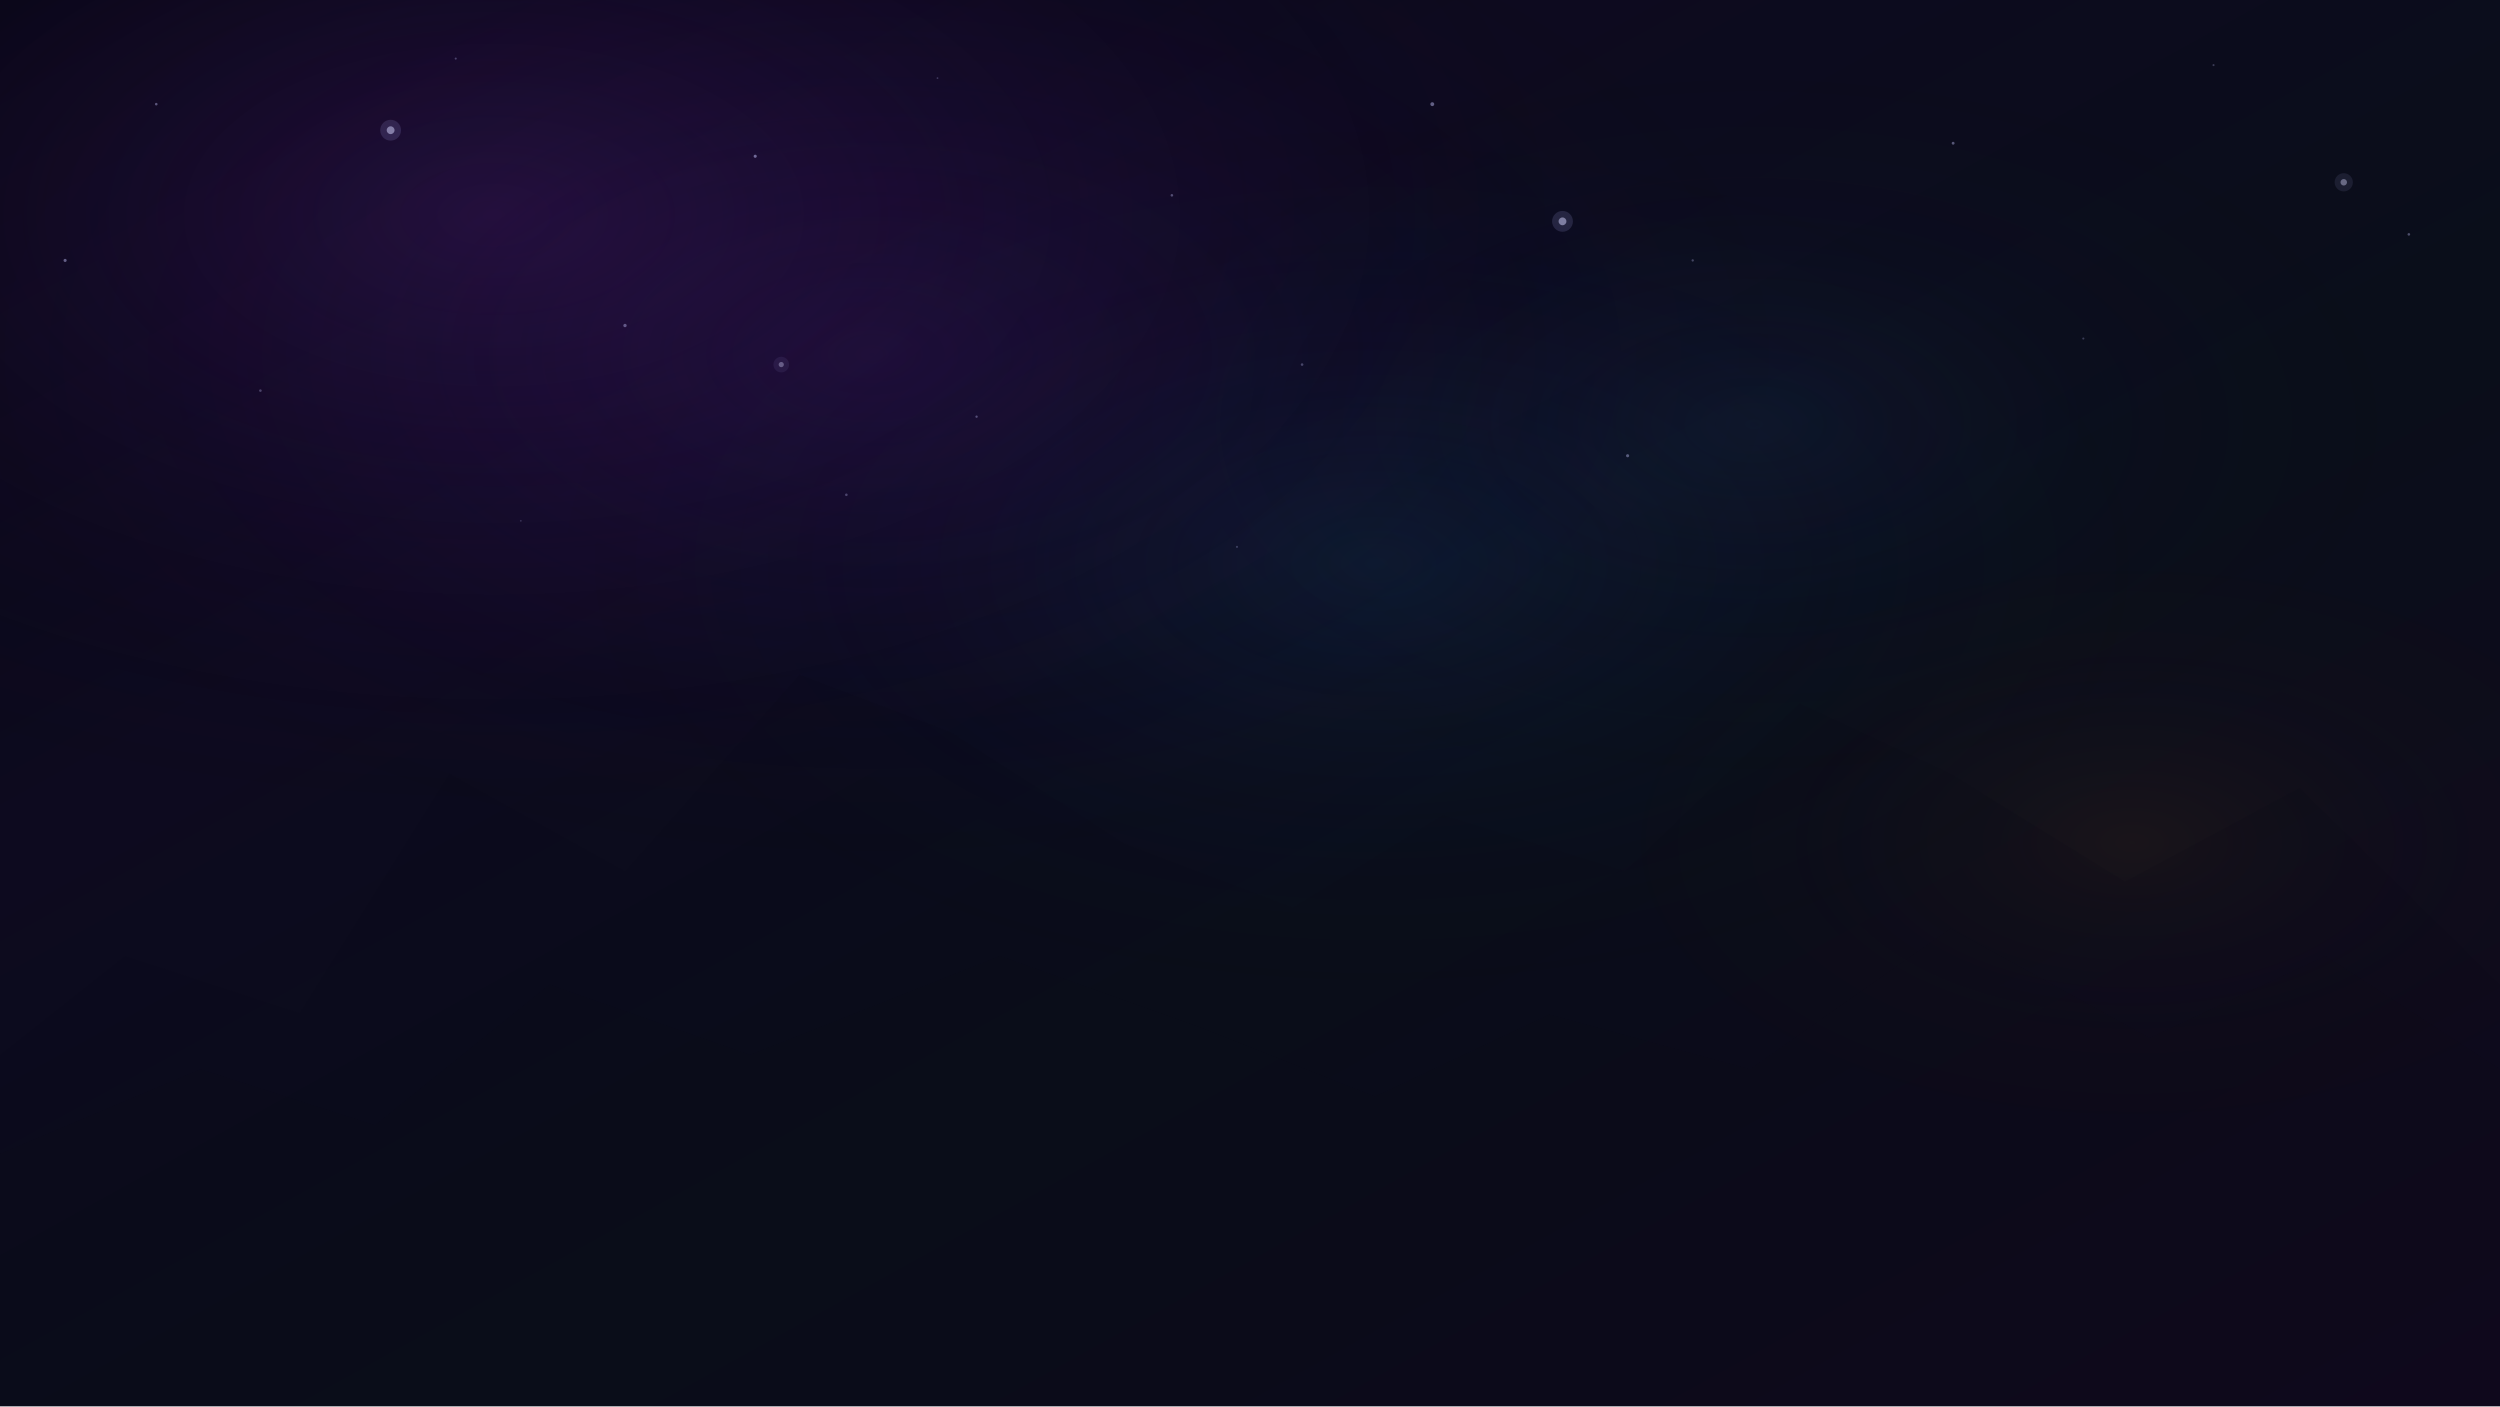
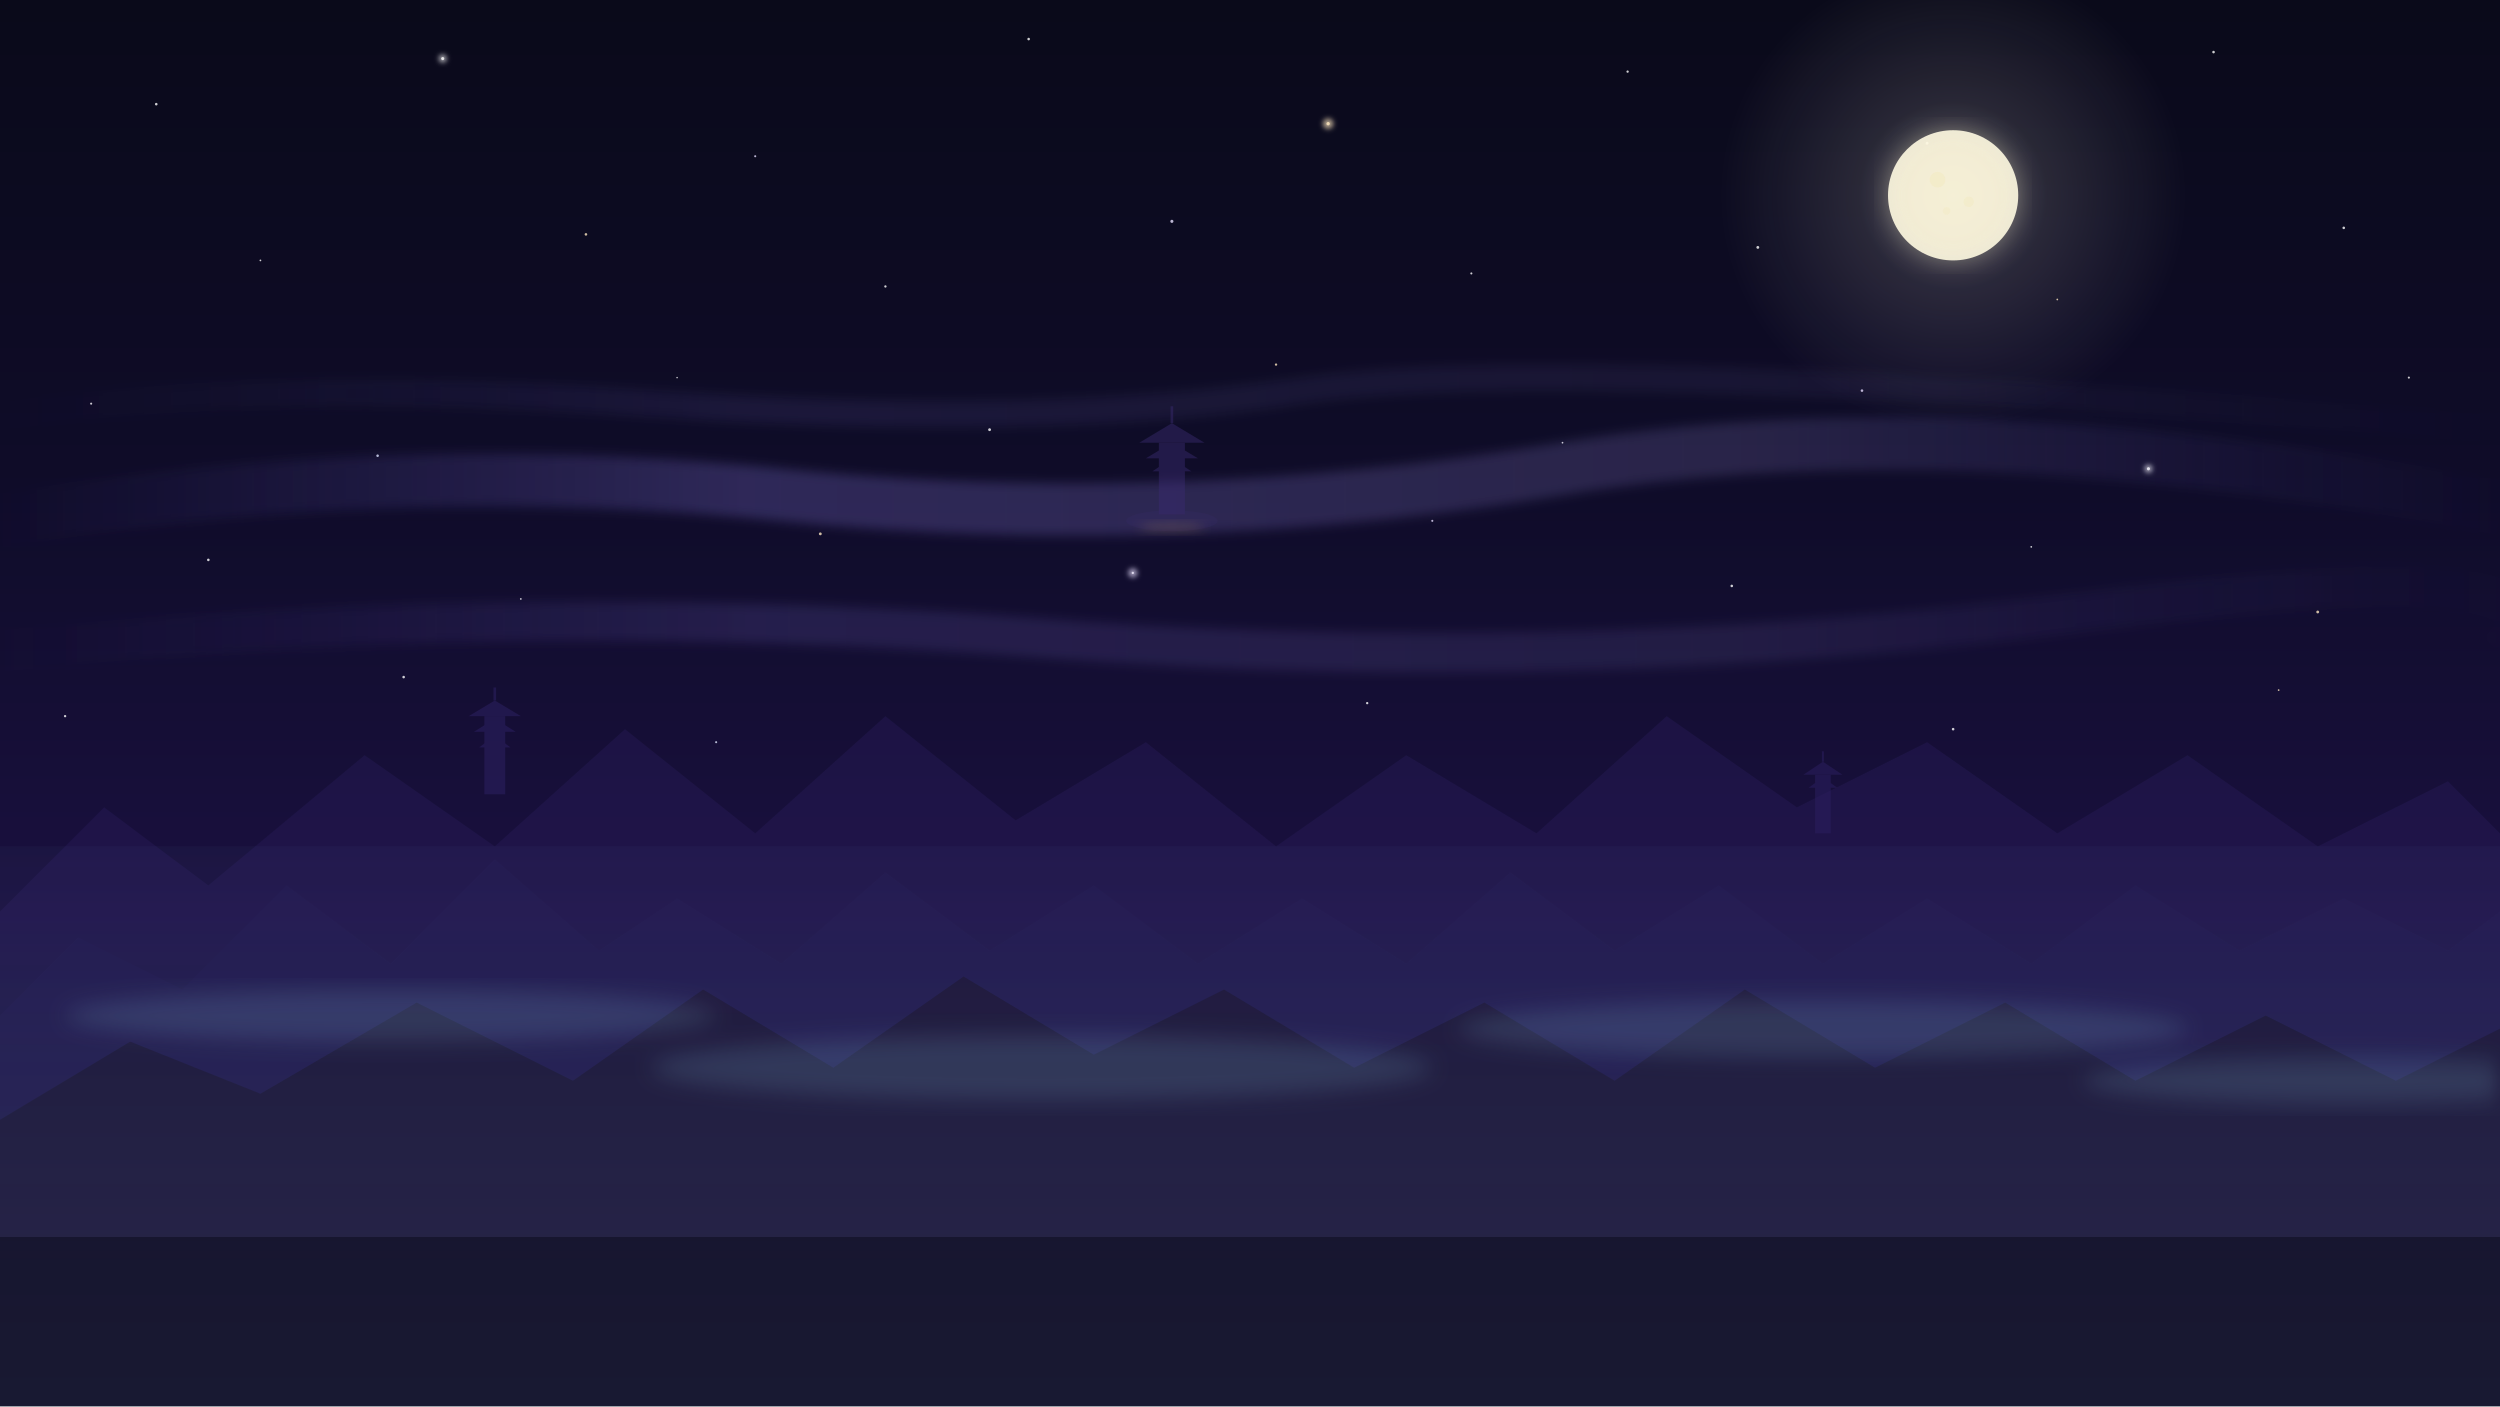
- <svg xmlns="http://www.w3.org/2000/svg" width="1920" height="1080" viewBox="0 0 1920 1080">
+ <svg xmlns="http://www.w3.org/2000/svg" viewBox="0 0 1920 1080" preserveAspectRatio="xMidYMid slice">
  <defs>
-     <radialGradient id="cloud1" cx="20%" cy="15%" r="45%">
-       <stop offset="0%" stop-color="rgba(80,30,120,0.35)" />
-       <stop offset="50%" stop-color="rgba(60,20,100,0.12)" />
-       <stop offset="100%" stop-color="rgba(0,0,0,0)" />
+     <linearGradient id="sky" x1="0" y1="0" x2="0" y2="1">
+       <stop offset="0%" stop-color="#0a0a1a" />
+       <stop offset="35%" stop-color="#0f0c29" />
+       <stop offset="65%" stop-color="#1a1040" />
+       <stop offset="100%" stop-color="#0d1b2a" />
+     </linearGradient>
+     <linearGradient id="mist" x1="0" y1="0" x2="0" y2="1">
+       <stop offset="0%" stop-color="#8ecae6" stop-opacity="0.03" />
+       <stop offset="100%" stop-color="#8ecae6" stop-opacity="0.12" />
+     </linearGradient>
+     <linearGradient id="qiStream" x1="0" y1="0" x2="1" y2="0">
+       <stop offset="0%" stop-color="#7b68ee" stop-opacity="0" />
+       <stop offset="30%" stop-color="#9d8cff" stop-opacity="0.22" />
+       <stop offset="70%" stop-color="#b8a9ff" stop-opacity="0.15" />
+       <stop offset="100%" stop-color="#7b68ee" stop-opacity="0" />
+     </linearGradient>
+     <radialGradient id="moonGlow" cx="50%" cy="50%" r="50%">
+       <stop offset="0%" stop-color="#fffbe6" stop-opacity="0.4" />
+       <stop offset="40%" stop-color="#fffbe6" stop-opacity="0.12" />
+       <stop offset="100%" stop-color="#fffbe6" stop-opacity="0" />
    </radialGradient>
-     <radialGradient id="cloud2" cx="35%" cy="25%" r="40%">
-       <stop offset="0%" stop-color="rgba(60,20,100,0.25)" />
-       <stop offset="50%" stop-color="rgba(40,10,80,0.08)" />
-       <stop offset="100%" stop-color="rgba(0,0,0,0)" />
+     <linearGradient id="mtnMist" x1="0" y1="0" x2="0" y2="1">
+       <stop offset="0%" stop-color="#1a1040" stop-opacity="0" />
+       <stop offset="100%" stop-color="#1a1040" stop-opacity="0.6" />
+     </linearGradient>
+     <radialGradient id="pagodaGlow" cx="50%" cy="80%" r="60%">
+       <stop offset="0%" stop-color="#ffcc44" stop-opacity="0.15" />
+       <stop offset="100%" stop-color="#ffcc44" stop-opacity="0" />
    </radialGradient>
-     <radialGradient id="cloud3" cx="55%" cy="40%" r="35%">
-       <stop offset="0%" stop-color="rgba(20,80,120,0.2)" />
-       <stop offset="50%" stop-color="rgba(10,40,80,0.06)" />
-       <stop offset="100%" stop-color="rgba(0,0,0,0)" />
-     </radialGradient>
-     <radialGradient id="cloud4" cx="70%" cy="30%" r="30%">
-       <stop offset="0%" stop-color="rgba(30,60,100,0.18)" />
-       <stop offset="50%" stop-color="rgba(15,30,60,0.05)" />
-       <stop offset="100%" stop-color="rgba(0,0,0,0)" />
-     </radialGradient>
-     <radialGradient id="cloud5" cx="85%" cy="60%" r="25%">
-       <stop offset="0%" stop-color="rgba(120,80,20,0.12)" />
-       <stop offset="50%" stop-color="rgba(60,40,10,0.04)" />
-       <stop offset="100%" stop-color="rgba(0,0,0,0)" />
-     </radialGradient>
-     <linearGradient id="sky" x1="0" y1="0" x2="1" y2="1">
-       <stop offset="0%" stop-color="#060612" />
-       <stop offset="30%" stop-color="#0d0a1f" />
-       <stop offset="60%" stop-color="#0a0e1a" />
-       <stop offset="100%" stop-color="#10081e" />
-     </linearGradient>
+     <filter id="blur2">
+       <feGaussianBlur stdDeviation="2" />
+     </filter>
+     <filter id="blur4">
+       <feGaussianBlur stdDeviation="4" />
+     </filter>
+     <filter id="blur8">
+       <feGaussianBlur stdDeviation="8" />
+     </filter>
  </defs>
  <rect width="1920" height="1080" fill="url(#sky)" />
-   <rect width="1920" height="1080" fill="url(#cloud1)" />
-   <rect width="1920" height="1080" fill="url(#cloud2)" />
-   <rect width="1920" height="1080" fill="url(#cloud3)" />
-   <rect width="1920" height="1080" fill="url(#cloud4)" />
-   <rect width="1920" height="1080" fill="url(#cloud5)" />
-   <circle cx="120" cy="80" r="1" fill="rgba(200,200,255,0.4)" />
-   <circle cx="350" cy="45" r="0.8" fill="rgba(200,200,255,0.3)" />
-   <circle cx="580" cy="120" r="1.2" fill="rgba(200,200,255,0.5)" />
-   <circle cx="720" cy="60" r="0.7" fill="rgba(200,200,255,0.25)" />
-   <circle cx="900" cy="150" r="1" fill="rgba(200,200,255,0.35)" />
-   <circle cx="1100" cy="80" r="1.5" fill="rgba(200,200,255,0.45)" />
-   <circle cx="1300" cy="200" r="0.9" fill="rgba(200,200,255,0.3)" />
-   <circle cx="1500" cy="110" r="1.1" fill="rgba(200,200,255,0.4)" />
-   <circle cx="1700" cy="50" r="0.8" fill="rgba(200,200,255,0.25)" />
-   <circle cx="200" cy="300" r="1" fill="rgba(200,200,255,0.3)" />
-   <circle cx="480" cy="250" r="1.3" fill="rgba(200,200,255,0.4)" />
-   <circle cx="750" cy="320" r="0.9" fill="rgba(200,200,255,0.35)" />
-   <circle cx="1000" cy="280" r="1" fill="rgba(200,200,255,0.3)" />
-   <circle cx="1250" cy="350" r="1.2" fill="rgba(200,200,255,0.4)" />
-   <circle cx="1600" cy="260" r="0.8" fill="rgba(200,200,255,0.25)" />
-   <circle cx="400" cy="400" r="0.7" fill="rgba(200,200,255,0.2)" />
-   <circle cx="650" cy="380" r="1" fill="rgba(200,200,255,0.3)" />
-   <circle cx="950" cy="420" r="0.8" fill="rgba(200,200,255,0.25)" />
-   <circle cx="1850" cy="180" r="1" fill="rgba(200,200,255,0.35)" />
-   <circle cx="50" cy="200" r="1.2" fill="rgba(200,200,255,0.45)" />
-   <circle cx="300" cy="100" r="3" fill="rgba(220,220,255,0.5)" />
-   <circle cx="300" cy="100" r="8" fill="rgba(180,180,255,0.15)" />
-   <circle cx="1200" cy="170" r="3" fill="rgba(220,220,255,0.5)" />
-   <circle cx="1200" cy="170" r="8" fill="rgba(180,180,255,0.15)" />
-   <circle cx="1800" cy="140" r="2.5" fill="rgba(220,220,255,0.4)" />
-   <circle cx="1800" cy="140" r="7" fill="rgba(180,180,255,0.1)" />
-   <circle cx="600" cy="280" r="2" fill="rgba(220,220,255,0.35)" />
-   <circle cx="600" cy="280" r="6" fill="rgba(180,180,255,0.08)" />
-   <path d="M0,1080 L0,810 L96,734 L230,778 L345,594 L480,669 L614,518 L730,562 L864,648 L993,697 L1108,626 L1248,669 L1382,540 L1498,594 L1632,677 L1766,605 L1920,756 L1920,1080 Z" fill="#0a0815" opacity="0.15" />
-   <path d="M0,1080 L0,886 L154,821 L288,864 L422,756 L576,810 L768,734 L922,789 L1056,842 L1190,779 L1344,821 L1498,713 L1651,797 L1786,734 L1920,821 L1920,1080 Z" fill="#080612" opacity="0.1" />
+   <g opacity="0.8">
+     <circle cx="120" cy="80" r="1" fill="#fff" />
+     <circle cx="340" cy="45" r="1.2" fill="#fff" />
+     <circle cx="580" cy="120" r="0.8" fill="#e8e0ff" />
+     <circle cx="790" cy="30" r="1" fill="#fff" />
+     <circle cx="1020" cy="95" r="1.3" fill="#ffe8c0" />
+     <circle cx="1250" cy="55" r="0.9" fill="#fff" />
+     <circle cx="1480" cy="110" r="1.1" fill="#e0e8ff" />
+     <circle cx="1700" cy="40" r="1" fill="#fff" />
+     <circle cx="200" cy="200" r="0.7" fill="#fff" />
+     <circle cx="450" cy="180" r="1" fill="#ffe8c0" />
+     <circle cx="680" cy="220" r="0.9" fill="#fff" />
+     <circle cx="900" cy="170" r="1.2" fill="#e8e0ff" />
+     <circle cx="1130" cy="210" r="0.8" fill="#fff" />
+     <circle cx="1350" cy="190" r="1.1" fill="#fff" />
+     <circle cx="1580" cy="230" r="0.7" fill="#ffe8c0" />
+     <circle cx="1800" cy="175" r="1" fill="#fff" />
+     <circle cx="70" cy="310" r="0.8" fill="#fff" />
+     <circle cx="290" cy="350" r="1" fill="#e0e8ff" />
+     <circle cx="520" cy="290" r="0.6" fill="#fff" />
+     <circle cx="760" cy="330" r="1.1" fill="#fff" />
+     <circle cx="980" cy="280" r="0.9" fill="#ffe8c0" />
+     <circle cx="1200" cy="340" r="0.7" fill="#fff" />
+     <circle cx="1430" cy="300" r="1" fill="#e8e0ff" />
+     <circle cx="1650" cy="360" r="1.2" fill="#fff" />
+     <circle cx="1850" cy="290" r="0.8" fill="#fff" />
+     <circle cx="160" cy="430" r="1" fill="#fff" />
+     <circle cx="400" cy="460" r="0.7" fill="#fff" />
+     <circle cx="630" cy="410" r="1.1" fill="#ffe8c0" />
+     <circle cx="870" cy="440" r="0.9" fill="#fff" />
+     <circle cx="1100" cy="400" r="0.8" fill="#e8e0ff" />
+     <circle cx="1330" cy="450" r="1" fill="#fff" />
+     <circle cx="1560" cy="420" r="0.7" fill="#fff" />
+     <circle cx="1780" cy="470" r="1.1" fill="#ffe8c0" />
+     <circle cx="50" cy="550" r="0.9" fill="#fff" />
+     <circle cx="310" cy="520" r="1" fill="#fff" />
+     <circle cx="550" cy="570" r="0.8" fill="#e0e8ff" />
+     <circle cx="1050" cy="540" r="0.9" fill="#fff" />
+     <circle cx="1500" cy="560" r="1" fill="#fff" />
+     <circle cx="1750" cy="530" r="0.7" fill="#ffe8c0" />
+   </g>
+   <g filter="url(#blur2)" opacity="0.7">
+     <circle cx="340" cy="45" r="3" fill="#fff" />
+     <circle cx="1020" cy="95" r="4" fill="#ffe8c0" />
+     <circle cx="1650" cy="360" r="3" fill="#fff" />
+     <circle cx="870" cy="440" r="3.5" fill="#e8e0ff" />
+   </g>
+   <circle cx="1500" cy="150" r="180" fill="url(#moonGlow)" />
+   <circle cx="1500" cy="150" r="50" fill="#fffbe6" opacity="0.9" />
+   <circle cx="1500" cy="150" r="50" fill="#fff5cc" opacity="0.3" filter="url(#blur8)" />
+   <circle cx="1488" cy="138" r="6" fill="#f0e6b0" opacity="0.3" />
+   <circle cx="1512" cy="155" r="4" fill="#f0e6b0" opacity="0.25" />
+   <circle cx="1495" cy="162" r="3" fill="#f0e6b0" opacity="0.2" />
+   <g filter="url(#blur4)">
+     <path d="M0,400 Q300,350 600,380 T1200,360 T1920,390" stroke="url(#qiStream)" stroke-width="40" fill="none" />
+     <path d="M0,500 Q400,460 800,490 T1600,470 T1920,500" stroke="url(#qiStream)" stroke-width="30" fill="none" opacity="0.6" />
+     <path d="M0,320 Q200,290 500,310 T1000,300 T1920,330" stroke="url(#qiStream)" stroke-width="20" fill="none" opacity="0.4" />
+   </g>
+   <g opacity="0.35" fill="#2a1e5e">
+     <path d="M0,700 L80,620 L160,680 L280,580 L380,650 L480,560 L580,640 L680,550 L780,630 L880,570 L980,650 L1080,580 L1180,640 L1280,550 L1380,620 L1480,570 L1580,640 L1680,580 L1780,650 L1880,600 L1920,640 L1920,1080 L0,1080 Z" />
+   </g>
+   <g opacity="0.5" fill="#221850">
+     <path d="M0,780 L60,720 L140,760 L220,680 L300,740 L380,660 L460,730 L520,690 L600,740 L680,670 L760,730 L840,680 L920,740 L1000,690 L1080,740 L1160,670 L1240,730 L1320,680 L1400,740 L1480,690 L1560,740 L1640,680 L1720,730 L1800,690 L1880,730 L1920,700 L1920,1080 L0,1080 Z" />
+   </g>
+   <g transform="translate(380,610)" opacity="0.6" fill="#2a1e5e">
+     <rect x="-8" y="-60" width="16" height="60" />
+     <polygon points="-20,-60 20,-60 0,-72" />
+     <polygon points="-16,-48 16,-48 0,-58" />
+     <polygon points="-12,-36 12,-36 0,-45" />
+     <line x1="0" y1="-72" x2="0" y2="-82" stroke="#2a1e5e" stroke-width="2" />
+   </g>
+   <g transform="translate(1400,640)" opacity="0.55" fill="#2a1e5e">
+     <rect x="-6" y="-45" width="12" height="45" />
+     <polygon points="-15,-45 15,-45 0,-55" />
+     <polygon points="-11,-35 11,-35 0,-43" />
+     <line x1="0" y1="-55" x2="0" y2="-63" stroke="#2a1e5e" stroke-width="1.5" />
+   </g>
+   <g transform="translate(900,380)" opacity="0.45" fill="#3a2a70">
+     <ellipse cx="0" cy="20" rx="35" ry="8" fill="#3a2a70" opacity="0.4" />
+     <rect x="-10" y="-40" width="20" height="55" />
+     <polygon points="-25,-40 25,-40 0,-55" />
+     <polygon points="-20,-28 20,-28 0,-40" />
+     <polygon points="-15,-18 15,-18 0,-28" />
+     <line x1="0" y1="-55" x2="0" y2="-68" stroke="#3a2a70" stroke-width="2" />
+     <ellipse cx="0" cy="25" rx="25" ry="5" fill="#ffcc44" opacity="0.25" filter="url(#blur4)" />
+   </g>
+   <g opacity="0.7" fill="#18102e">
+     <path d="M0,860 L100,800 L200,840 L320,770 L440,830 L540,760 L640,820 L740,750 L840,810 L940,760 L1040,820 L1140,770 L1240,830 L1340,760 L1440,820 L1540,770 L1640,830 L1740,780 L1840,830 L1920,790 L1920,1080 L0,1080 Z" />
+   </g>
+   <rect x="0" y="650" width="1920" height="430" fill="url(#mist)" />
+   <g filter="url(#blur8)" opacity="0.15" fill="#8ecae6">
+     <ellipse cx="300" cy="780" rx="250" ry="20" />
+     <ellipse cx="800" cy="820" rx="300" ry="25" />
+     <ellipse cx="1400" cy="790" rx="280" ry="22" />
+     <ellipse cx="1800" cy="830" rx="200" ry="18" />
+   </g>
+   <rect x="0" y="950" width="1920" height="130" fill="#0a0a1a" opacity="0.5" />
</svg>
